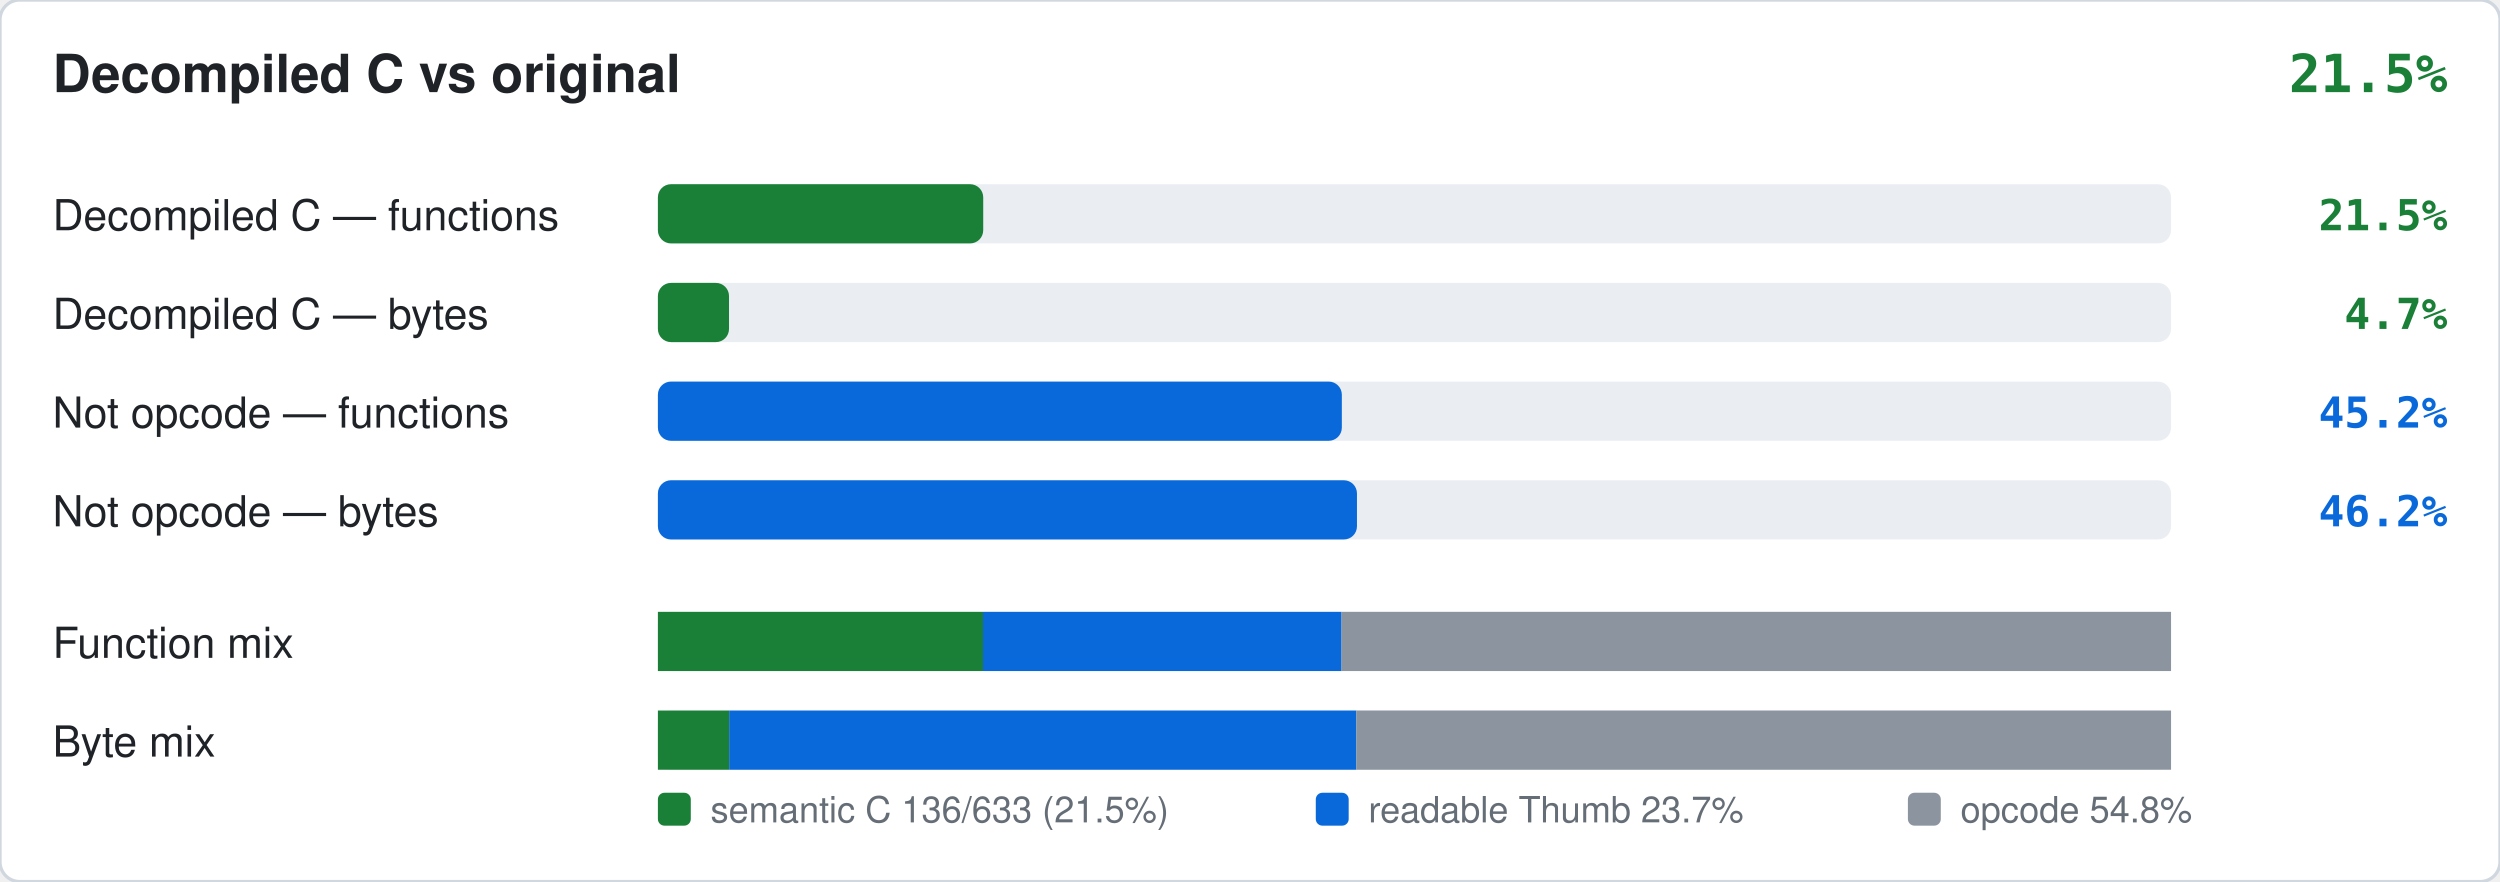
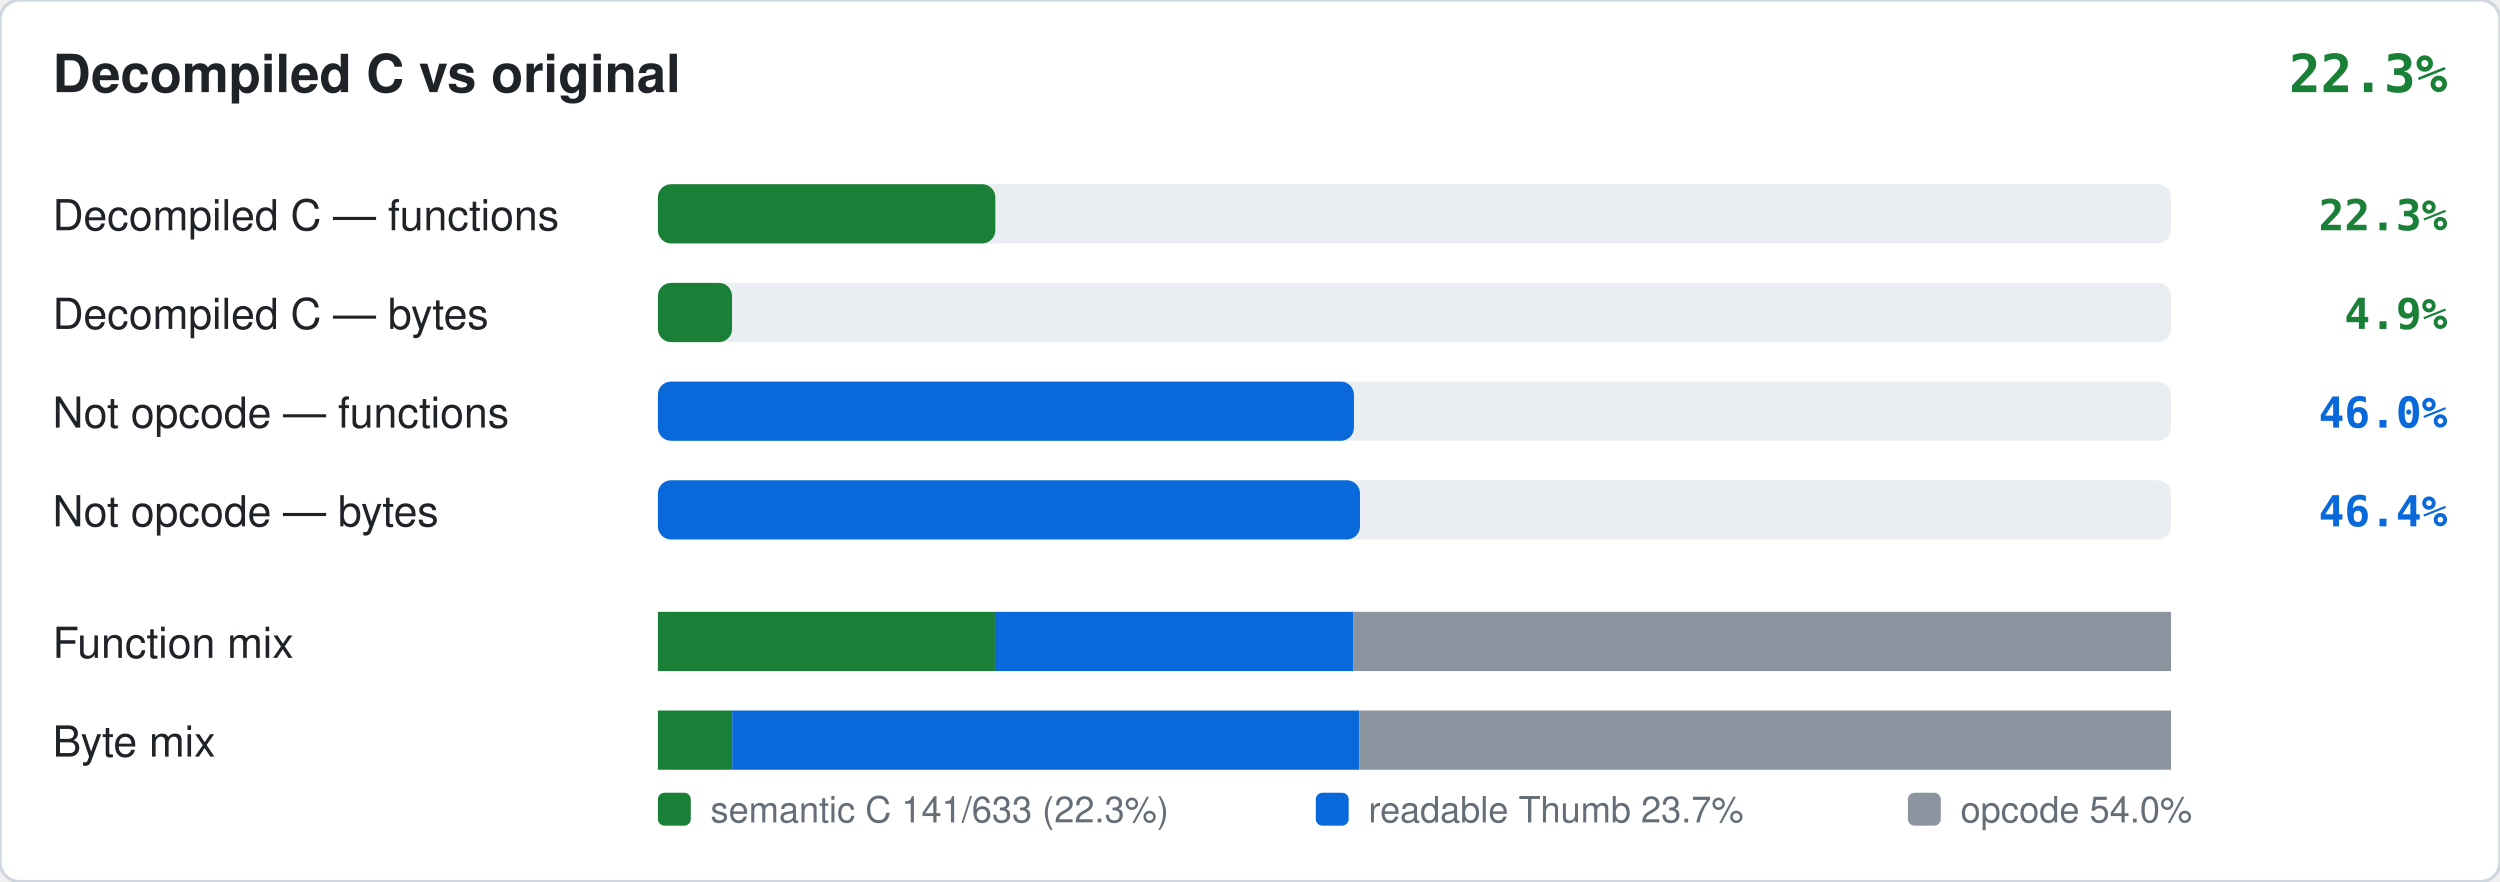
- <svg xmlns="http://www.w3.org/2000/svg" width="760" height="268" viewBox="0 0 760 268" role="img" aria-label="Decompiled C 21.5% functions, 4.7% bytes (136/633, 4,252/90,272)">
+ <svg xmlns="http://www.w3.org/2000/svg" width="760" height="268" viewBox="0 0 760 268" role="img" aria-label="Decompiled C 22.3% functions, 4.9% bytes (141/633, 4,434/90,272)">
  <rect width="760" height="268" rx="6" fill="#ffffff" stroke="#d0d7de" />
  <text x="16" y="28" font-family="-apple-system,BlinkMacSystemFont,Segoe UI,Helvetica,Arial,sans-serif" font-size="16" font-weight="600" fill="#1f2328">Decompiled C vs original</text>
-   <text x="744" y="28" text-anchor="end" font-family="ui-monospace,SFMono-Regular,Menlo,Consolas,monospace" font-size="16" font-weight="700" fill="#1a7f37">21.5%</text>
+   <text x="744" y="28" text-anchor="end" font-family="ui-monospace,SFMono-Regular,Menlo,Consolas,monospace" font-size="16" font-weight="700" fill="#1a7f37">22.3%</text>
  <text x="16" y="70" font-family="-apple-system,BlinkMacSystemFont,Segoe UI,Helvetica,Arial,sans-serif" font-size="13" fill="#1f2328">Decompiled C — functions</text>
  <rect x="200.00" y="56.00" width="460.00" height="18.00" rx="4" fill="#eaeef2" />
-   <rect x="200.00" y="56.00" width="98.90" height="18.00" rx="4" fill="#1a7f37" />
-   <text x="744" y="70" text-anchor="end" font-family="ui-monospace,SFMono-Regular,Menlo,Consolas,monospace" font-size="13" font-weight="700" fill="#1a7f37">21.5%</text>
+   <rect x="200.00" y="56.00" width="102.58" height="18.00" rx="4" fill="#1a7f37" />
+   <text x="744" y="70" text-anchor="end" font-family="ui-monospace,SFMono-Regular,Menlo,Consolas,monospace" font-size="13" font-weight="700" fill="#1a7f37">22.3%</text>
  <text x="16" y="100" font-family="-apple-system,BlinkMacSystemFont,Segoe UI,Helvetica,Arial,sans-serif" font-size="13" fill="#1f2328">Decompiled C — bytes</text>
  <rect x="200.00" y="86.00" width="460.00" height="18.00" rx="4" fill="#eaeef2" />
-   <rect x="200.00" y="86.00" width="21.62" height="18.00" rx="4" fill="#1a7f37" />
-   <text x="744" y="100" text-anchor="end" font-family="ui-monospace,SFMono-Regular,Menlo,Consolas,monospace" font-size="13" font-weight="700" fill="#1a7f37">4.7%</text>
+   <rect x="200.00" y="86.00" width="22.54" height="18.00" rx="4" fill="#1a7f37" />
+   <text x="744" y="100" text-anchor="end" font-family="ui-monospace,SFMono-Regular,Menlo,Consolas,monospace" font-size="13" font-weight="700" fill="#1a7f37">4.9%</text>
  <text x="16" y="130" font-family="-apple-system,BlinkMacSystemFont,Segoe UI,Helvetica,Arial,sans-serif" font-size="13" fill="#1f2328">Not opcode — functions</text>
  <rect x="200.00" y="116.00" width="460.00" height="18.00" rx="4" fill="#eaeef2" />
-   <rect x="200.00" y="116.00" width="207.92" height="18.00" rx="4" fill="#0969da" />
-   <text x="744" y="130" text-anchor="end" font-family="ui-monospace,SFMono-Regular,Menlo,Consolas,monospace" font-size="13" font-weight="700" fill="#0969da">45.2%</text>
+   <rect x="200.00" y="116.00" width="211.60" height="18.00" rx="4" fill="#0969da" />
+   <text x="744" y="130" text-anchor="end" font-family="ui-monospace,SFMono-Regular,Menlo,Consolas,monospace" font-size="13" font-weight="700" fill="#0969da">46.0%</text>
  <text x="16" y="160" font-family="-apple-system,BlinkMacSystemFont,Segoe UI,Helvetica,Arial,sans-serif" font-size="13" fill="#1f2328">Not opcode — bytes</text>
  <rect x="200.00" y="146.00" width="460.00" height="18.00" rx="4" fill="#eaeef2" />
-   <rect x="200.00" y="146.00" width="212.52" height="18.00" rx="4" fill="#0969da" />
-   <text x="744" y="160" text-anchor="end" font-family="ui-monospace,SFMono-Regular,Menlo,Consolas,monospace" font-size="13" font-weight="700" fill="#0969da">46.2%</text>
+   <rect x="200.00" y="146.00" width="213.44" height="18.00" rx="4" fill="#0969da" />
+   <text x="744" y="160" text-anchor="end" font-family="ui-monospace,SFMono-Regular,Menlo,Consolas,monospace" font-size="13" font-weight="700" fill="#0969da">46.4%</text>
  <text x="16" y="200" font-family="-apple-system,BlinkMacSystemFont,Segoe UI,Helvetica,Arial,sans-serif" font-size="13" fill="#1f2328">Function mix</text>
  <rect x="200.00" y="186.00" width="460.00" height="18.00" rx="4" fill="#eaeef2" />
-   <rect x="200.00" y="186.00" width="98.83" height="18.00" fill="#1a7f37" />
-   <rect x="298.83" y="186.00" width="109.00" height="18.00" fill="#0969da" />
-   <rect x="407.84" y="186.00" width="252.16" height="18.00" fill="#8c959f" />
+   <rect x="200.00" y="186.00" width="102.46" height="18.00" fill="#1a7f37" />
+   <rect x="302.46" y="186.00" width="109.00" height="18.00" fill="#0969da" />
+   <rect x="411.47" y="186.00" width="248.53" height="18.00" fill="#8c959f" />
  <text x="16" y="230" font-family="-apple-system,BlinkMacSystemFont,Segoe UI,Helvetica,Arial,sans-serif" font-size="13" fill="#1f2328">Byte mix</text>
  <rect x="200.00" y="216.00" width="460.00" height="18.00" rx="4" fill="#eaeef2" />
-   <rect x="200.00" y="216.00" width="21.67" height="18.00" fill="#1a7f37" />
-   <rect x="221.67" y="216.00" width="190.65" height="18.00" fill="#0969da" />
-   <rect x="412.32" y="216.00" width="247.68" height="18.00" fill="#8c959f" />
+   <rect x="200.00" y="216.00" width="22.59" height="18.00" fill="#1a7f37" />
+   <rect x="222.59" y="216.00" width="190.65" height="18.00" fill="#0969da" />
+   <rect x="413.25" y="216.00" width="246.75" height="18.00" fill="#8c959f" />
  <rect x="200" y="241" width="10" height="10" rx="2" fill="#1a7f37" />
-   <text x="216" y="250" font-family="-apple-system,BlinkMacSystemFont,Segoe UI,Helvetica,Arial,sans-serif" font-size="11" fill="#656d76">semantic C 136/633 (21.5%)</text>
+   <text x="216" y="250" font-family="-apple-system,BlinkMacSystemFont,Segoe UI,Helvetica,Arial,sans-serif" font-size="11" fill="#656d76">semantic C 141/633 (22.3%)</text>
  <rect x="400" y="241" width="10" height="10" rx="2" fill="#0969da" />
  <text x="416" y="250" font-family="-apple-system,BlinkMacSystemFont,Segoe UI,Helvetica,Arial,sans-serif" font-size="11" fill="#656d76">readable Thumb 23.7%</text>
  <rect x="580" y="241" width="10" height="10" rx="2" fill="#8c959f" />
-   <text x="596" y="250" font-family="-apple-system,BlinkMacSystemFont,Segoe UI,Helvetica,Arial,sans-serif" font-size="11" fill="#656d76">opcode 54.8%</text>
+   <text x="596" y="250" font-family="-apple-system,BlinkMacSystemFont,Segoe UI,Helvetica,Arial,sans-serif" font-size="11" fill="#656d76">opcode 54.0%</text>
</svg>
